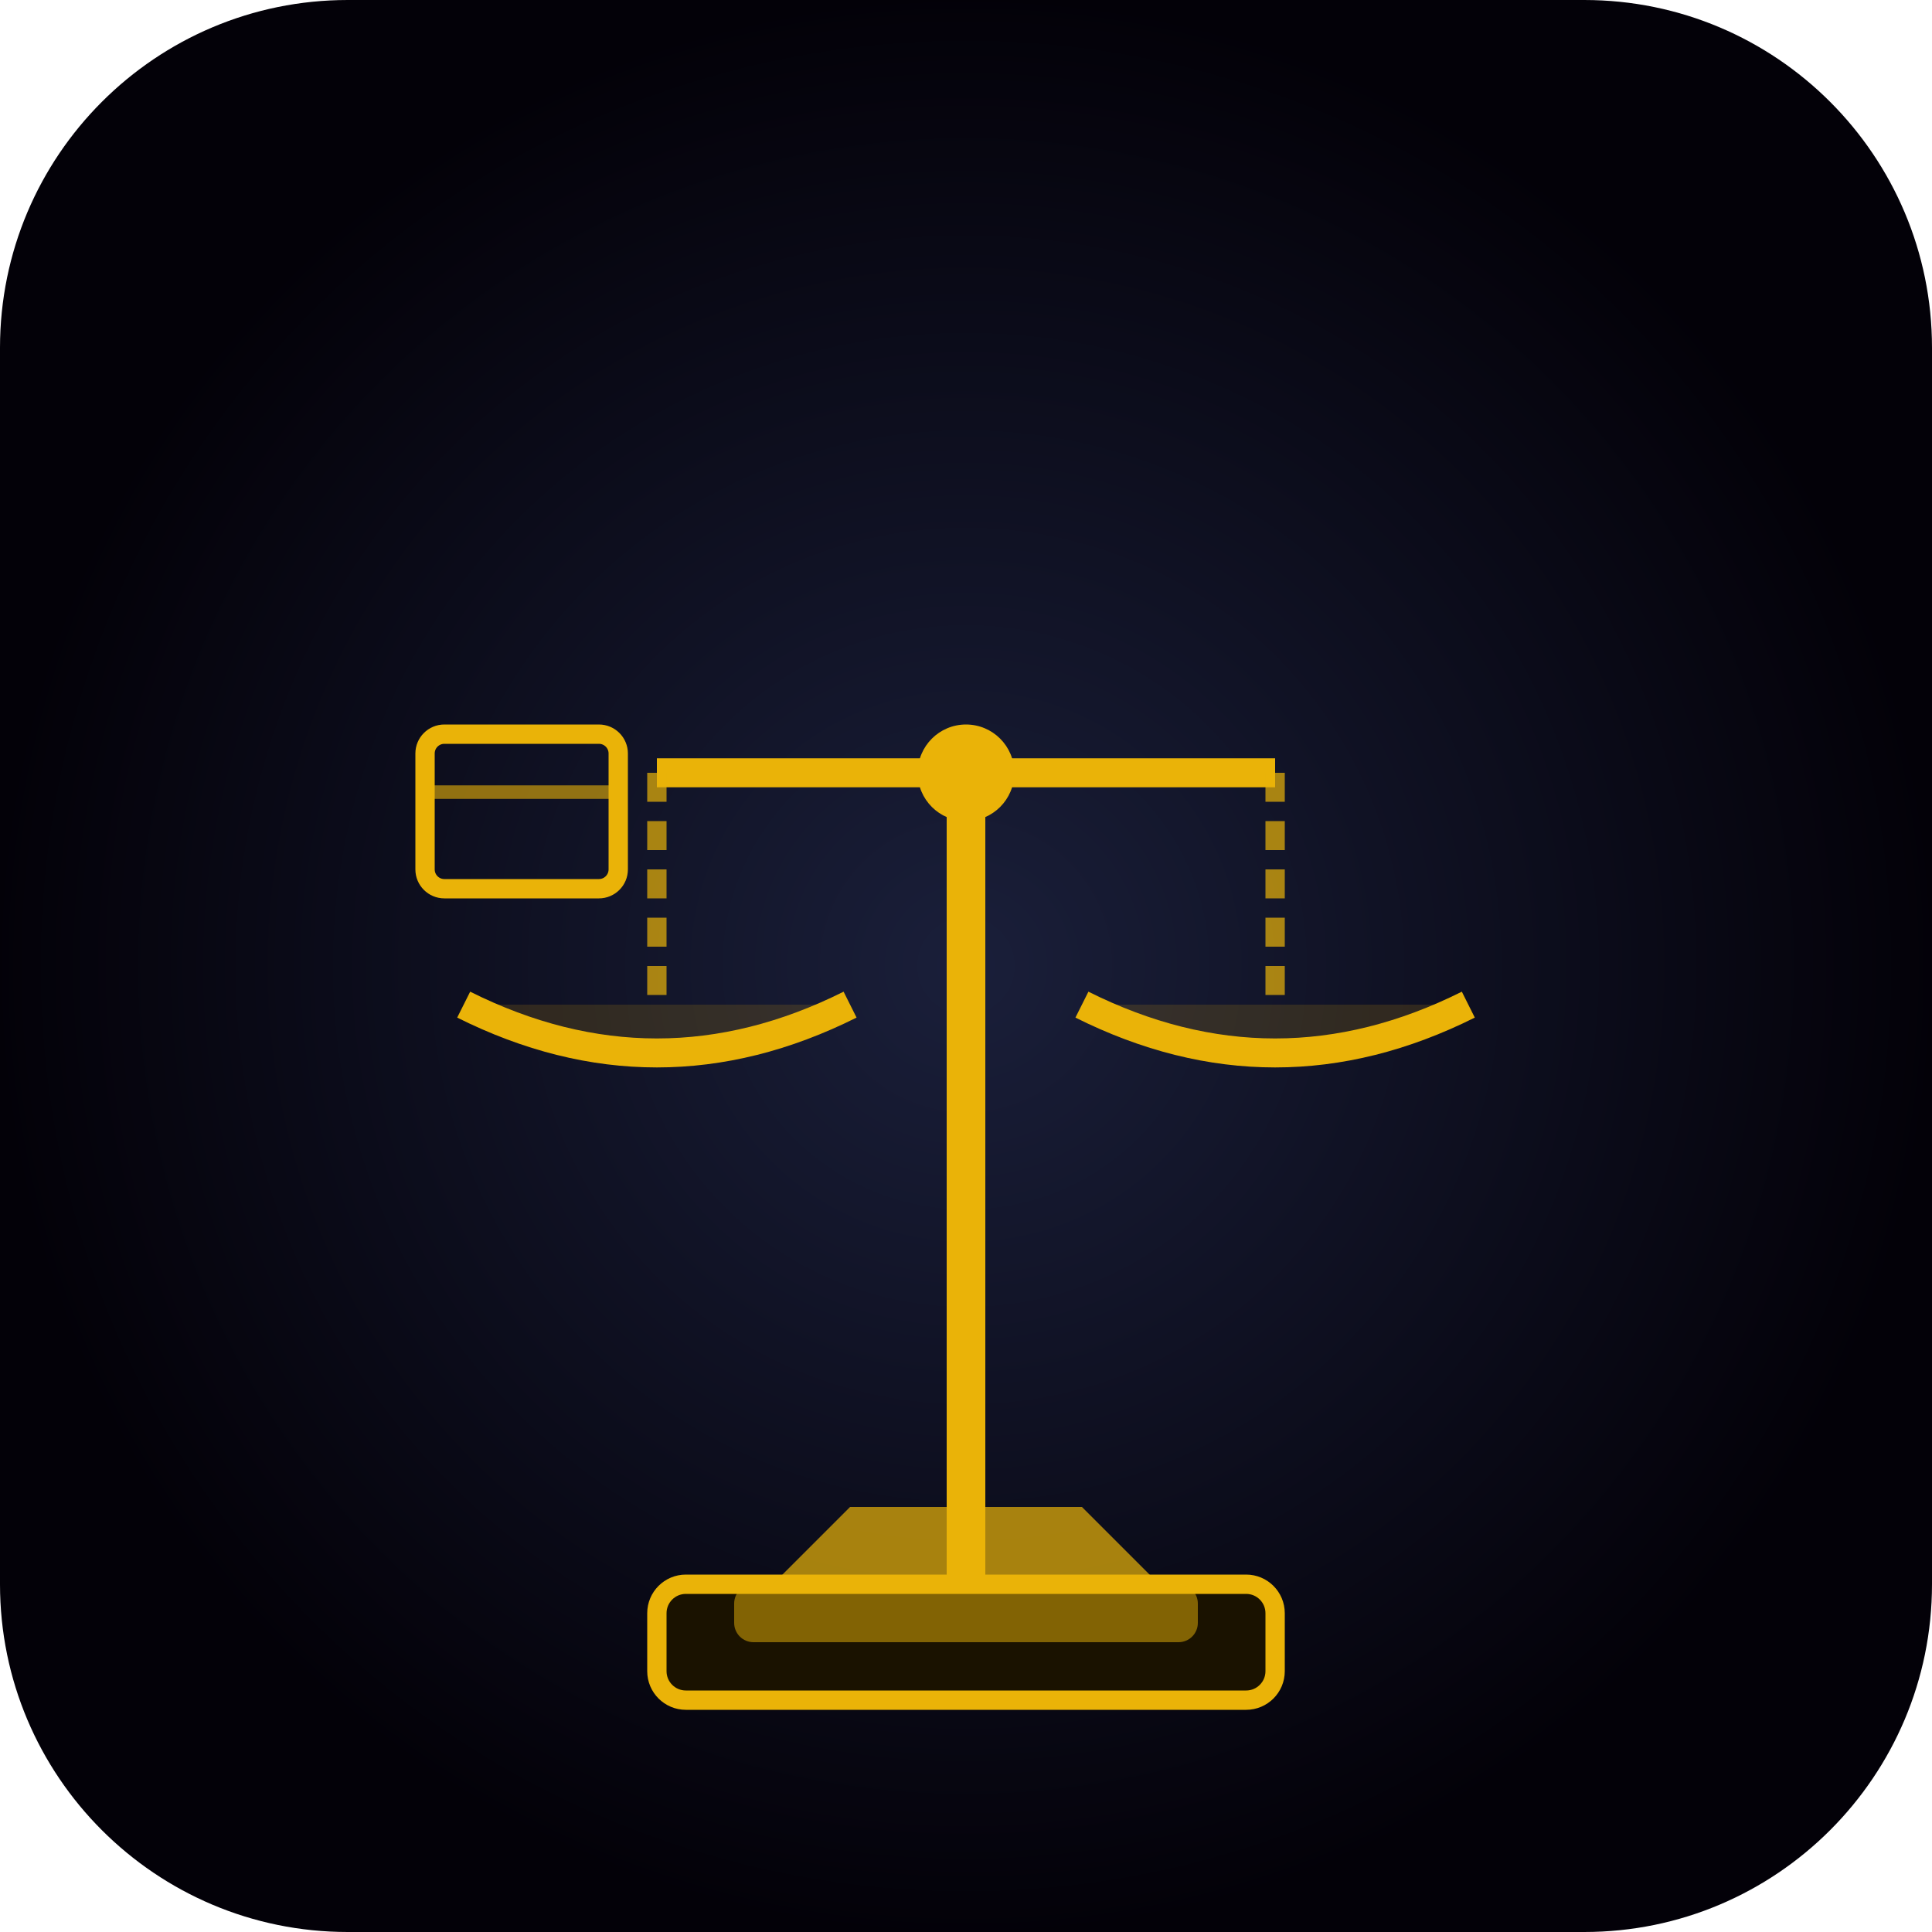
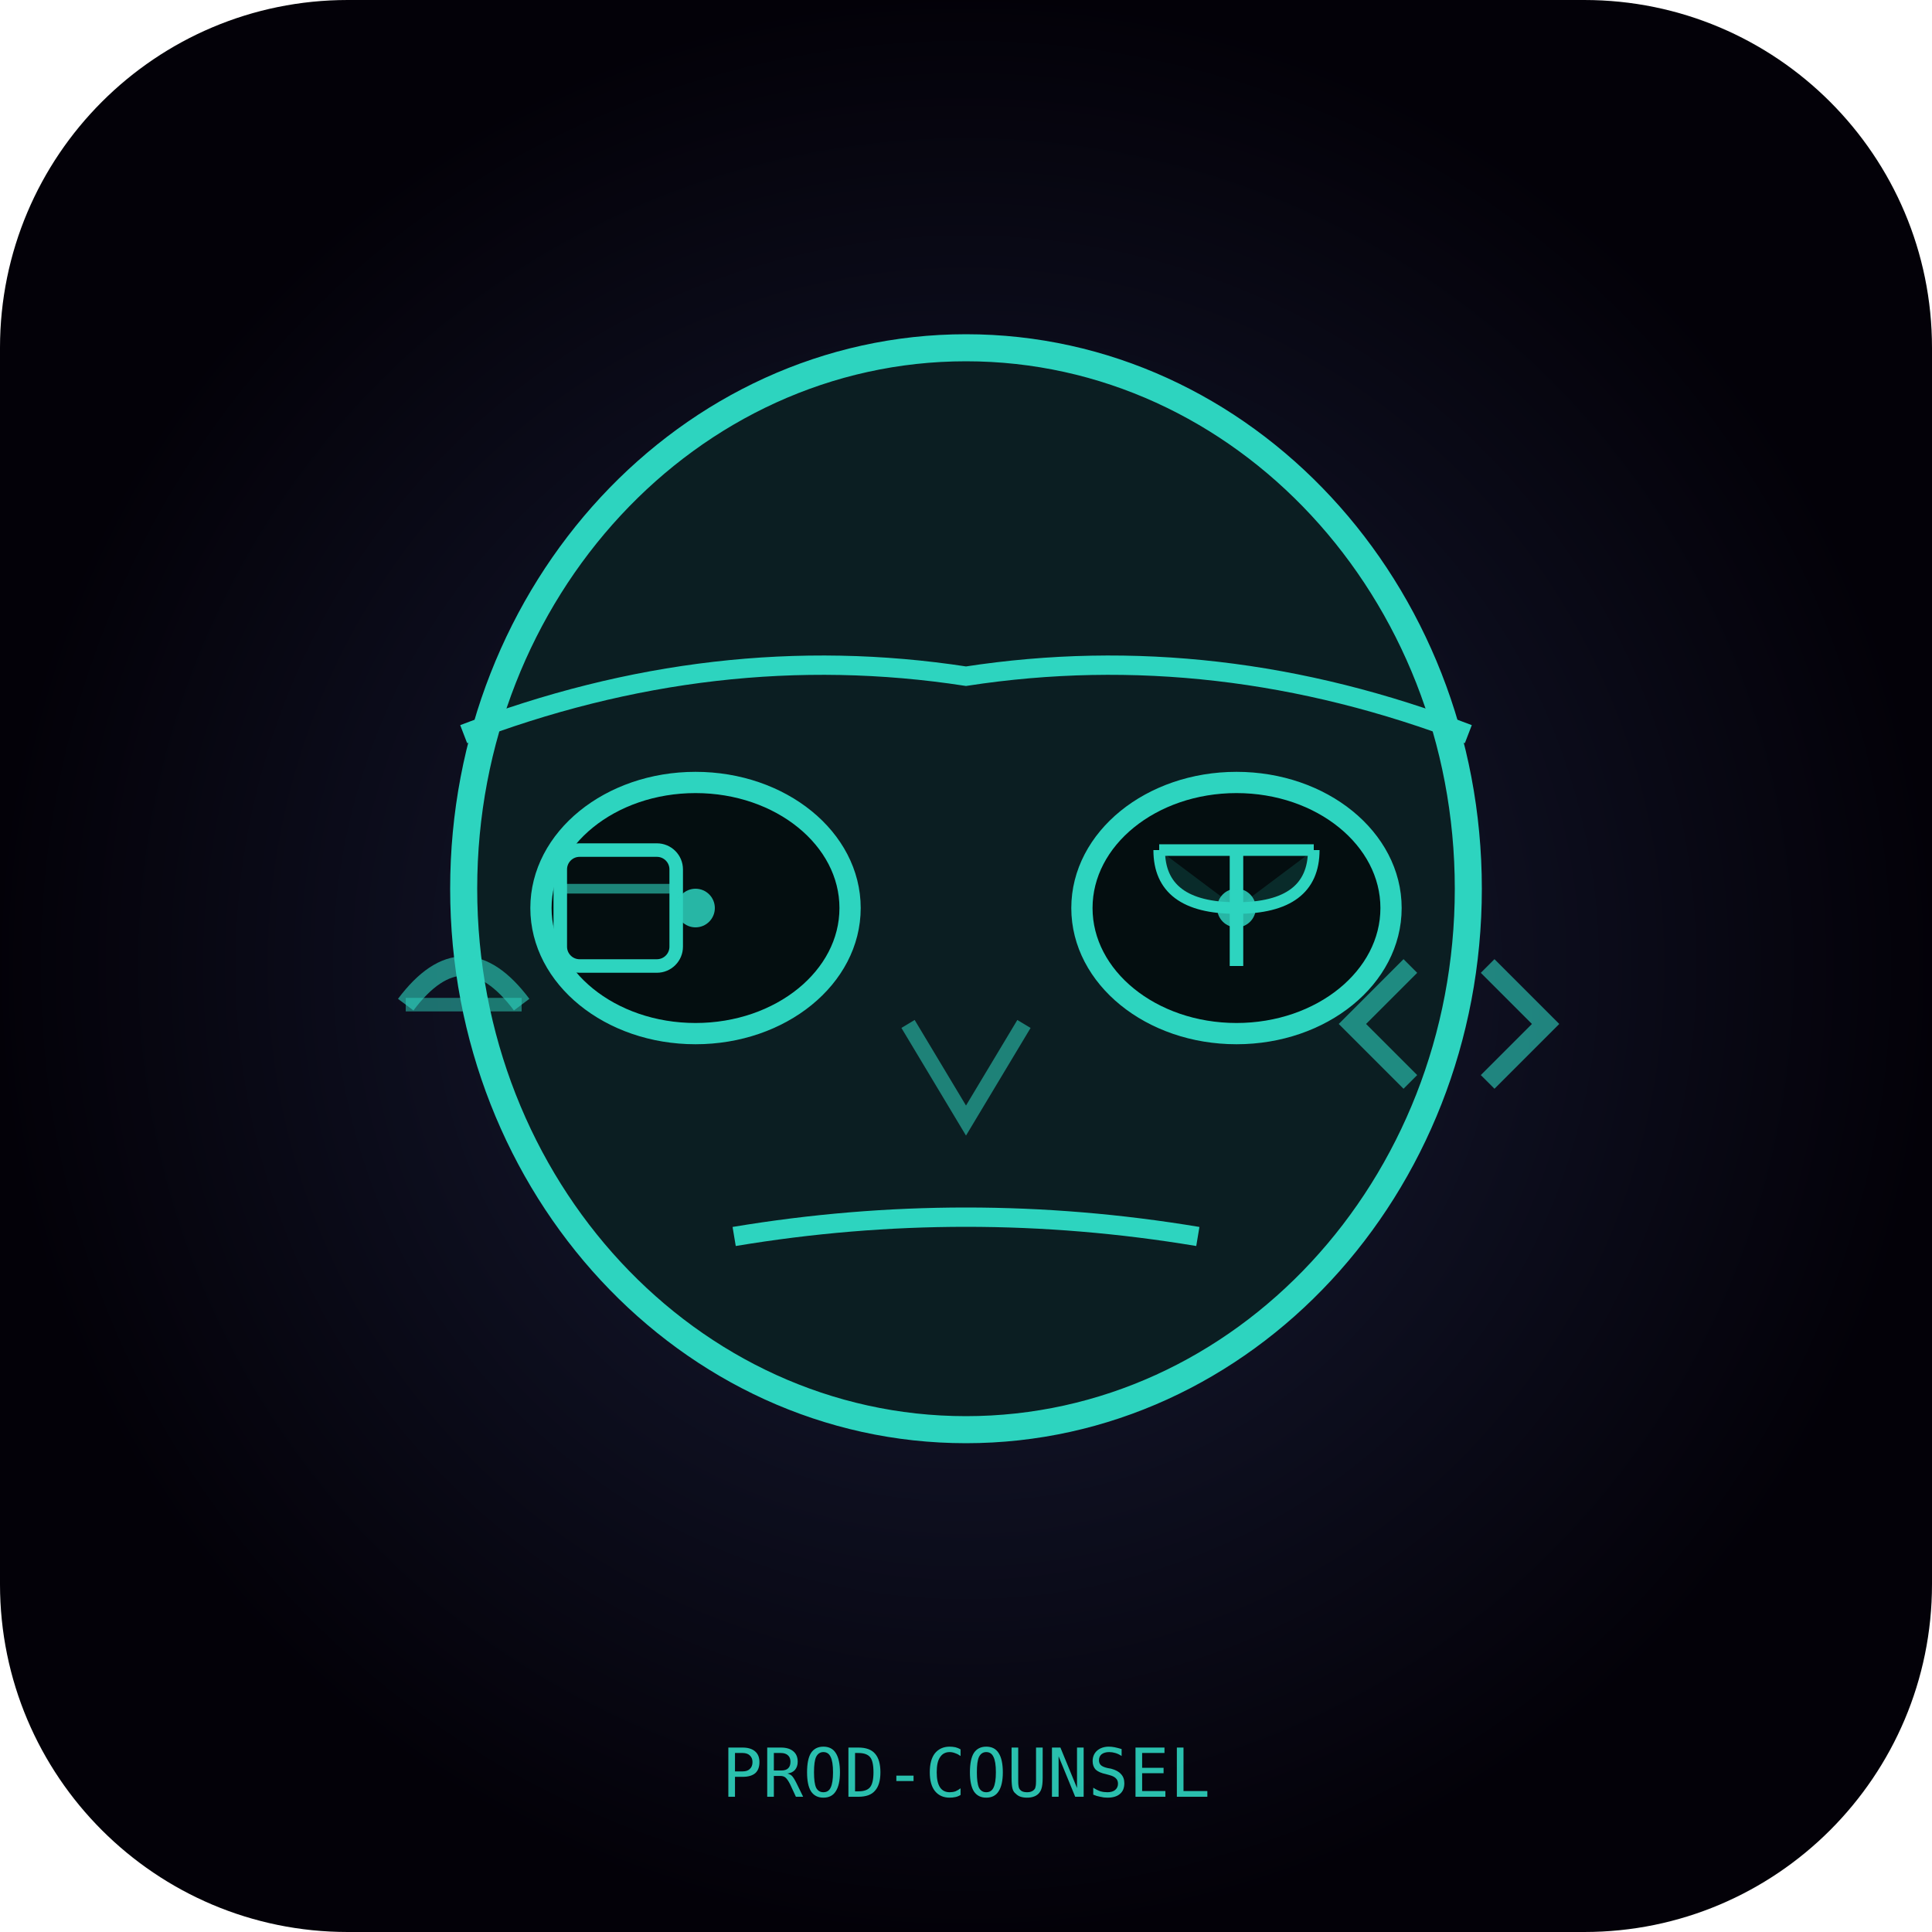
<svg xmlns="http://www.w3.org/2000/svg" viewBox="0 0 100 100" width="200" height="200">
  <defs>
    <radialGradient id="bg" cx="50%" cy="50%" r="50%">
      <stop offset="0%" stop-color="#1a1f3a" />
      <stop offset="100%" stop-color="#030108" />
    </radialGradient>
  </defs>
  <rect width="100" height="100" rx="18" fill="url(#bg)" />
-   <line x1="50" y1="82" x2="50" y2="40" stroke="#EAB308" stroke-width="2" />
-   <circle cx="50" cy="40" r="2.5" fill="#EAB308" />
-   <line x1="34" y1="40" x2="66" y2="40" stroke="#EAB308" stroke-width="1.5" />
-   <line x1="34" y1="40" x2="34" y2="52" stroke="#EAB308" stroke-width="1" opacity="0.7" stroke-dasharray="1.5,1" />
-   <line x1="66" y1="40" x2="66" y2="52" stroke="#EAB308" stroke-width="1" opacity="0.7" stroke-dasharray="1.5,1" />
-   <path d="M24,52 Q34,57 44,52" stroke="#EAB308" stroke-width="1.5" fill="rgba(234,179,8,0.15)" />
-   <path d="M56,52 Q66,57 76,52" stroke="#EAB308" stroke-width="1.5" fill="rgba(234,179,8,0.15)" />
-   <rect x="22" y="38" width="10" height="8" rx="1" fill="none" stroke="#EAB308" stroke-width="1" />
-   <line x1="22" y1="41" x2="32" y2="41" stroke="#EAB308" stroke-width="0.7" opacity="0.6" />
-   <rect x="34" y="82" width="32" height="6" rx="1.5" fill="#1a1200" stroke="#EAB308" stroke-width="1" />
-   <path d="M40,82 L44,78 L56,78 L60,82 Z" fill="#EAB308" opacity="0.7" />
-   <rect x="38" y="82" width="24" height="3" rx="1" fill="#EAB308" opacity="0.5" />
+   <ellipse cx="50" cy="46" rx="26" ry="28" fill="#0b1e22" stroke="#2dd4bf" stroke-width="1.4" />
+   <path d="M24,38 Q37,33 50,35 Q63,33 76,38" fill="none" stroke="#2dd4bf" stroke-width="1" />
+   <ellipse cx="36" cy="47" rx="8" ry="6.5" fill="#040e10" stroke="#2dd4bf" stroke-width="1.1" />
+   <rect x="29" y="44" width="6" height="6" rx="1" fill="none" stroke="#2dd4bf" stroke-width="0.7" />
+   <line x1="29" y1="46" x2="35" y2="46" stroke="#2dd4bf" stroke-width="0.5" opacity="0.6" />
+   <circle cx="36" cy="47" r="1" fill="#2dd4bf" opacity="0.85" />
+   <ellipse cx="64" cy="47" rx="8" ry="6.5" fill="#040e10" stroke="#2dd4bf" stroke-width="1.1" />
+   <line x1="64" y1="44" x2="64" y2="50" stroke="#2dd4bf" stroke-width="0.7" />
+   <line x1="60" y1="44" x2="68" y2="44" stroke="#2dd4bf" stroke-width="0.6" />
+   <path d="M60,44 Q60,47 64,47" stroke="#2dd4bf" stroke-width="0.6" fill="rgba(45,212,191,0.15)" />
+   <path d="M68,44 Q68,47 64,47" stroke="#2dd4bf" stroke-width="0.6" fill="rgba(45,212,191,0.15)" />
+   <circle cx="64" cy="47" r="1" fill="#2dd4bf" opacity="0.85" />
+   <path d="M21,52 Q24,48 27,52" stroke="#2dd4bf" stroke-width="1" fill="none" opacity="0.6" />
+   <line x1="21" y1="52" x2="27" y2="52" stroke="#2dd4bf" stroke-width="0.7" opacity="0.5" />
+   <path d="M73,50 L70,53 L73,56" stroke="#2dd4bf" stroke-width="1" fill="none" opacity="0.6" />
+   <path d="M77,50 L80,53 L77,56" stroke="#2dd4bf" stroke-width="1" fill="none" opacity="0.6" />
+   <path d="M47,53 L50,58 L53,53" stroke="#2dd4bf" stroke-width="0.8" fill="none" opacity="0.55" />
+   <path d="M38,64 Q50,62 62,64" stroke="#2dd4bf" stroke-width="1" fill="none" />
+   <text x="50" y="93" text-anchor="middle" font-family="monospace" font-size="3.5" fill="#2dd4bf" opacity="0.9">PROD-COUNSEL</text>
</svg>
